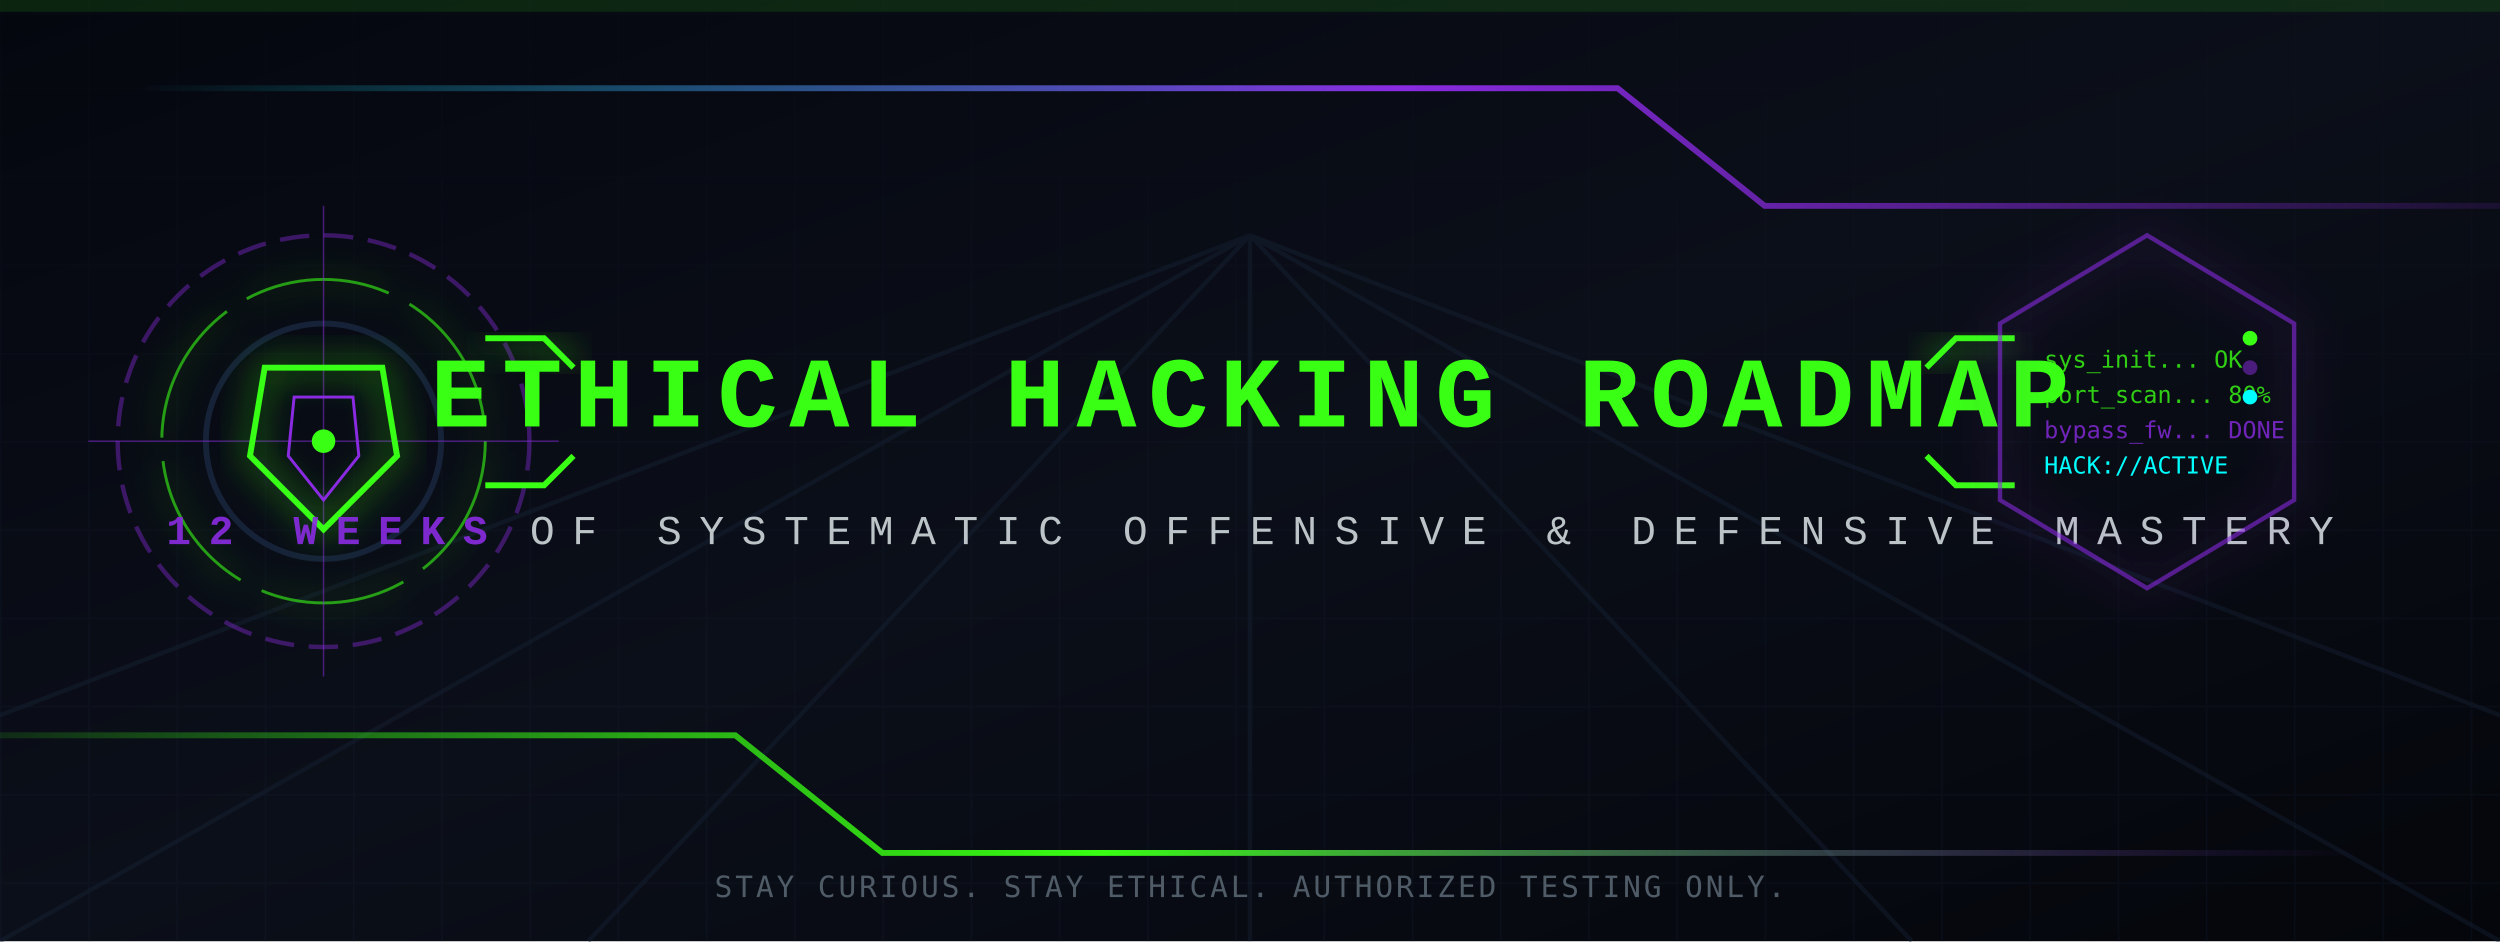
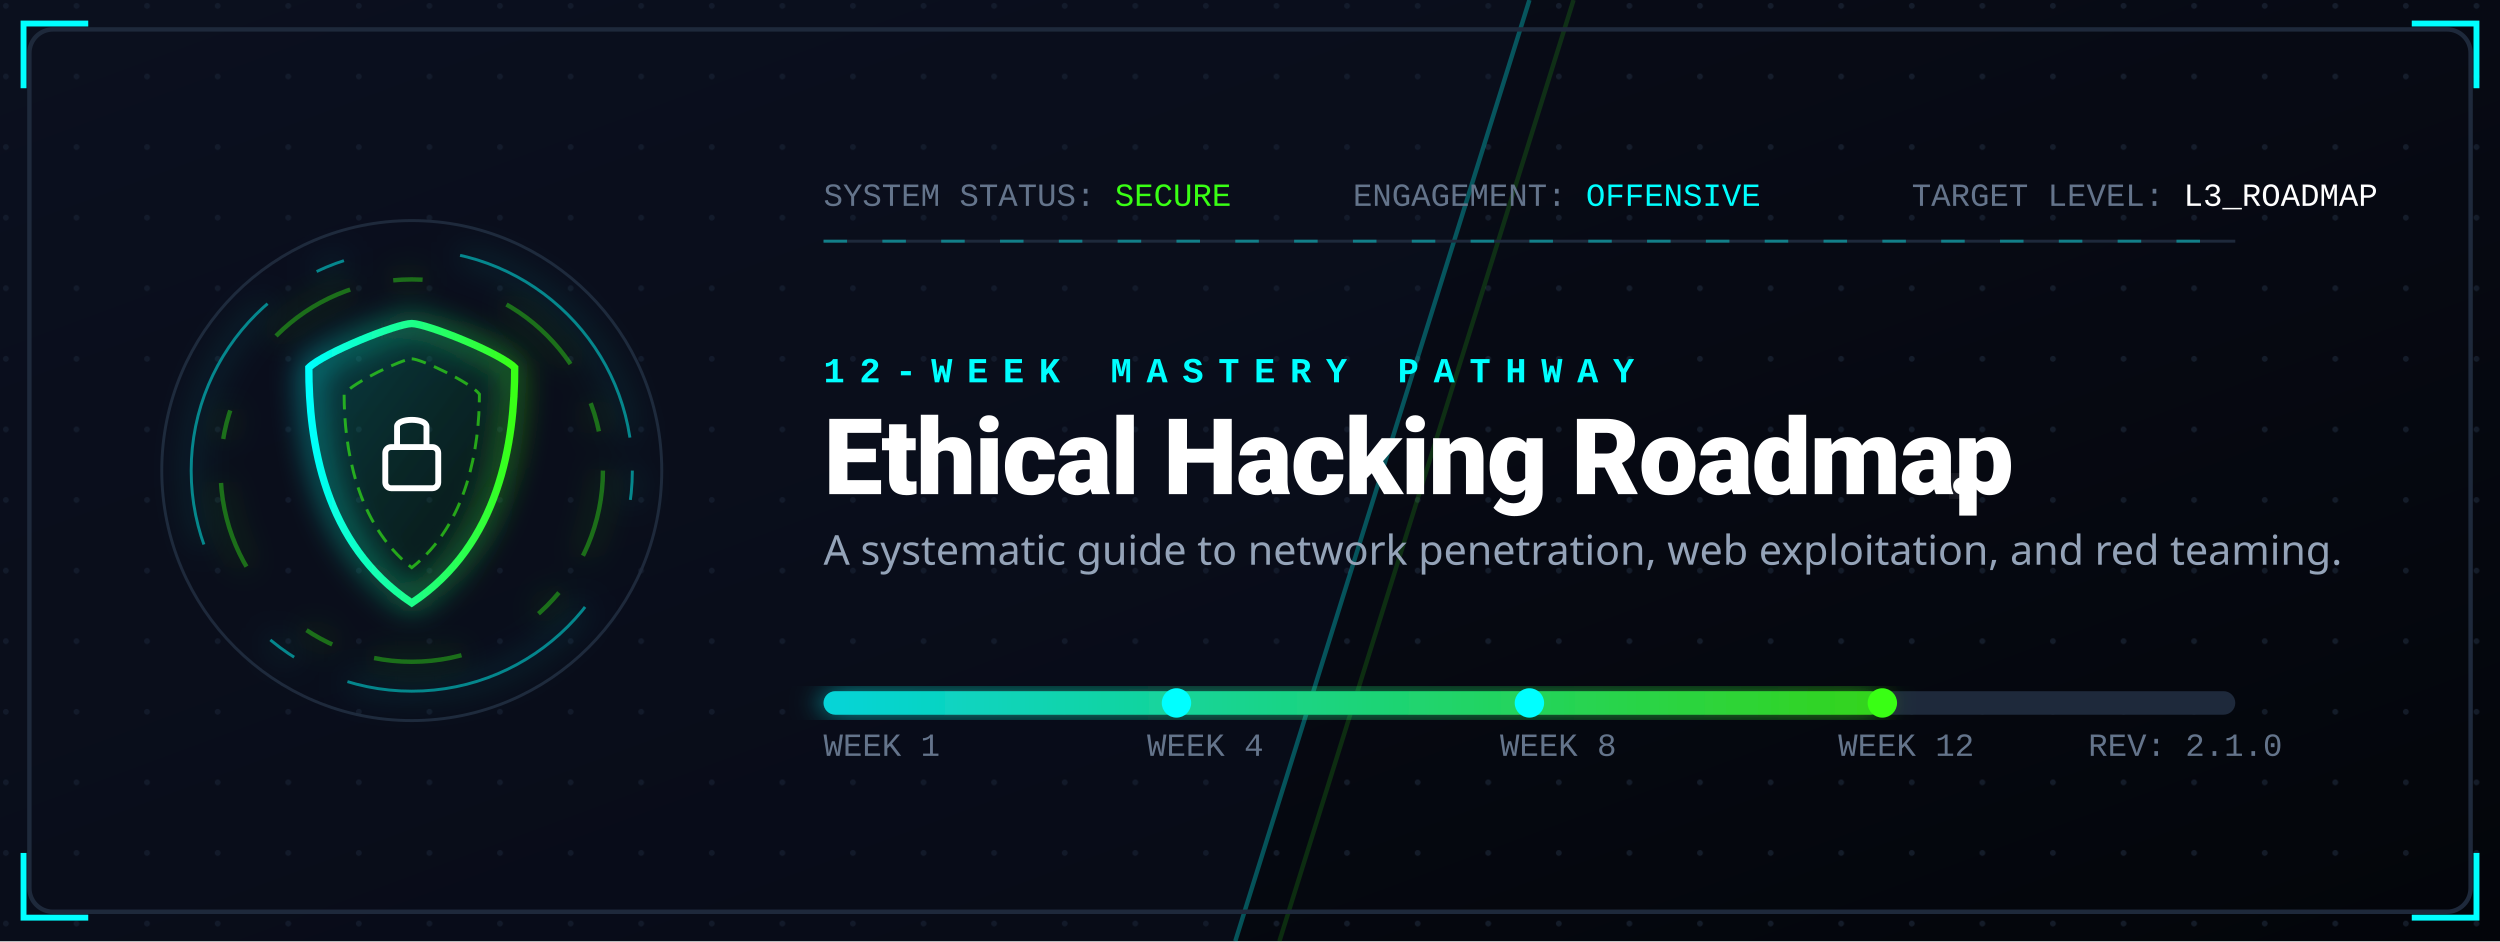
<svg xmlns="http://www.w3.org/2000/svg" viewBox="0 0 850 320" width="100%" height="100%">
  <defs>
    <linearGradient id="bg-grad" x1="0%" y1="0%" x2="100%" y2="100%">
-       <stop offset="0%" stop-color="#05070f" />
-       <stop offset="50%" stop-color="#0b0f19" />
-       <stop offset="100%" stop-color="#04060b" />
+       <stop offset="0%" stop-color="#0a0e1a" />
+       <stop offset="50%" stop-color="#070a14" />
+       <stop offset="100%" stop-color="#03050a" />
    </linearGradient>
-     <filter id="glow-green" x="-20%" y="-20%" width="140%" height="140%">
-       <feGaussianBlur stdDeviation="6" result="blur" />
+     <filter id="glow-cyan" x="-20%" y="-20%" width="140%" height="140%">
+       <feGaussianBlur stdDeviation="5" result="blur" />
      <feMerge>
        <feMergeNode in="blur" />
        <feMergeNode in="SourceGraphic" />
      </feMerge>
    </filter>
-     <filter id="glow-purple" x="-20%" y="-20%" width="140%" height="140%">
-       <feGaussianBlur stdDeviation="8" result="blur" />
+     <filter id="glow-green" x="-20%" y="-20%" width="140%" height="140%">
+       <feGaussianBlur stdDeviation="5" result="blur" />
      <feMerge>
        <feMergeNode in="blur" />
        <feMergeNode in="SourceGraphic" />
      </feMerge>
    </filter>
-     <pattern id="grid" width="30" height="30" patternUnits="userSpaceOnUse">
-       <path d="M 30 0 L 0 0 0 30" fill="none" stroke="#162238" stroke-width="1" stroke-opacity="0.7" />
+     <pattern id="dot-grid" width="24" height="24" patternUnits="userSpaceOnUse">
+       <circle cx="2" cy="2" r="1" fill="#1e293b" opacity="0.6" />
    </pattern>
-     <linearGradient id="line-grad-1" x1="0%" y1="0%" x2="100%" y2="0%">
-       <stop offset="0%" stop-color="#39FF14" stop-opacity="0" />
-       <stop offset="50%" stop-color="#39FF14" stop-opacity="1" />
-       <stop offset="100%" stop-color="#8A2BE2" stop-opacity="0" />
+     <linearGradient id="primary-grad" x1="0%" y1="0%" x2="100%" y2="0%">
+       <stop offset="0%" stop-color="#00FFFF" />
+       <stop offset="100%" stop-color="#39FF14" />
    </linearGradient>
-     <linearGradient id="line-grad-2" x1="100%" y1="0%" x2="0%" y2="0%">
-       <stop offset="0%" stop-color="#8A2BE2" stop-opacity="0" />
-       <stop offset="50%" stop-color="#8A2BE2" stop-opacity="1" />
-       <stop offset="100%" stop-color="#00ffff" stop-opacity="0" />
+     <linearGradient id="shield-grad" x1="0%" y1="0%" x2="100%" y2="100%">
+       <stop offset="0%" stop-color="#00FFFF" stop-opacity="0.1" />
+       <stop offset="100%" stop-color="#39FF14" stop-opacity="0.0" />
    </linearGradient>
  </defs>
  <style>
-     @keyframes float {
-       0% { transform: translateY(0px) rotate(0deg); }
-       50% { transform: translateY(-8px) rotate(0.5deg); }
-       100% { transform: translateY(0px) rotate(0deg); }
+     @keyframes float-slow {
+       0% { transform: translateY(0px); }
+       50% { transform: translateY(-6px); }
+       100% { transform: translateY(0px); }
    }

-     @keyframes pulse {
-       0% { opacity: 0.3; }
-       50% { opacity: 0.9; }
-       100% { opacity: 0.3; }
+     @keyframes rotate-hud {
+       0% { transform: rotate(0deg); }
+       100% { transform: rotate(360deg); }
    }

-     @keyframes scanline {
-       0% { transform: translateY(-150px); }
-       100% { transform: translateY(320px); }
+     @keyframes rotate-hud-reverse {
+       0% { transform: rotate(360deg); }
+       100% { transform: rotate(0deg); }
    }

-     @keyframes grid-move {
-       0% { transform: translateY(0); }
-       100% { transform: translateY(30px); }
+     @keyframes pulse-soft {
+       0% { opacity: 0.4; }
+       50% { opacity: 0.9; }
+       100% { opacity: 0.4; }
    }

-     @keyframes text-glow {
-       0% { text-shadow: 0 0 5px rgba(57, 255, 20, 0.2), 0 0 10px rgba(57, 255, 20, 0.2); }
-       50% { text-shadow: 0 0 10px rgba(57, 255, 20, 0.6), 0 0 20px rgba(57, 255, 20, 0.4), 0 0 30px rgba(57, 255, 20, 0.2); }
-       100% { text-shadow: 0 0 5px rgba(57, 255, 20, 0.2), 0 0 10px rgba(57, 255, 20, 0.2); }
+     @keyframes scan-horizontal {
+       0% { left: 0%; }
+       50% { left: 100%; }
+       100% { left: 0%; }
    }

-     @keyframes cyber-dash {
-       0% { stroke-dashoffset: 1000; }
-       100% { stroke-dashoffset: 0; }
-     }
- 
-     .bg-grid {
-       animation: grid-move 3s linear infinite;
+     @keyframes dash-flow {
+       to {
+         stroke-dashoffset: -40;
+       }
    }

    .floater {
-       animation: float 6s ease-in-out infinite;
+       animation: float-slow 6s ease-in-out infinite;
      transform-origin: center;
    }

-     .pulser {
-       animation: pulse 3s ease-in-out infinite;
+     .hud-rotate {
+       animation: rotate-hud 25s linear infinite;
+       transform-origin: 140px 160px;
    }

-     .scan {
-       animation: scanline 8s linear infinite;
+     .hud-rotate-rev {
+       animation: rotate-hud-reverse 15s linear infinite;
+       transform-origin: 140px 160px;
    }

-     .glow-txt-green {
+     .pulse {
+       animation: pulse-soft 3s ease-in-out infinite;
+     }
+ 
+     .flow-line {
+       stroke-dasharray: 8, 12;
+       animation: dash-flow 2s linear infinite;
+     }
+ 
+     .title-main {
+       font-family: 'Segoe UI', -apple-system, BlinkMacSystemFont, Roboto, Helvetica, Arial, sans-serif;
+       font-weight: 800;
+       fill: #ffffff;
+     }
+ 
+     .title-sub {
      font-family: 'Courier New', Courier, monospace;
      font-weight: bold;
-       fill: #39FF14;
-       animation: text-glow 4s ease-in-out infinite;
+       fill: #00FFFF;
+       letter-spacing: 5px;
    }

-     .glow-txt-purple {
+     .tech-mono {
      font-family: 'Courier New', Courier, monospace;
-       font-weight: bold;
-       fill: #8A2BE2;
-     }
- 
-     .outline-cyber {
-       stroke-dasharray: 1000;
-       animation: cyber-dash 20s linear infinite;
+       font-size: 11px;
+       fill: #64748b;
    }
  </style>
  <rect width="850" height="320" fill="url(#bg-grad)" />
-   <g opacity="0.35">
-     <mask id="grid-mask">
-       <linearGradient id="mask-grad" x1="0%" y1="0%" x2="0%" y2="100%">
-         <stop offset="0%" stop-color="#fff" stop-opacity="0.1" />
-         <stop offset="60%" stop-color="#fff" stop-opacity="0.8" />
-         <stop offset="100%" stop-color="#fff" stop-opacity="1" />
-       </linearGradient>
-       <rect width="850" height="320" fill="url(#mask-grad)" />
-     </mask>
-     <g mask="url(#grid-mask)">
-       <rect class="bg-grid" width="850" height="350" fill="url(#grid)" />
-     </g>
+   <rect width="850" height="320" fill="url(#dot-grid)" />
+   <path d="M 0,0 L 520,0 L 420,320 L 0,320 Z" fill="#0f172a" fill-opacity="0.3" />
+   <line x1="520" y1="0" x2="420" y2="320" stroke="#00FFFF" stroke-width="1.5" opacity="0.3" />
+   <line x1="535" y1="0" x2="435" y2="320" stroke="#39FF14" stroke-width="1.5" opacity="0.15" />
+   <g class="floater">
+     <circle cx="140" cy="160" r="85" fill="none" stroke="#1e293b" stroke-width="1" />
+     <circle class="hud-rotate" cx="140" cy="160" r="75" fill="none" stroke="#00FFFF" stroke-width="1" stroke-dasharray="10, 40, 90, 20" opacity="0.5" filter="url(#glow-cyan)" />
+     <circle class="hud-rotate-rev" cx="140" cy="160" r="65" fill="none" stroke="#39FF14" stroke-width="1.5" stroke-dasharray="30, 15, 10, 30" opacity="0.4" filter="url(#glow-green)" />
+     <path d="M 140,110 C 145,110 170,120 175,125 C 175,150 170,185 140,205 C 110,185 105,150 105,125 C 110,120 135,110 140,110 Z" fill="url(#shield-grad)" stroke="url(#primary-grad)" stroke-width="2.5" filter="url(#glow-cyan)" />
+     <path d="M 140,122 C 143,122 160,130 163,134 C 163,152 159,178 140,193 C 121,178 117,152 117,134 C 120,130 137,122 140,122 Z" fill="none" stroke="#39FF14" stroke-width="1" stroke-dasharray="5, 3" opacity="0.6" />
+     <rect x="131" y="152" width="18" height="14" rx="2" fill="none" stroke="#ffffff" stroke-width="2" />
+     <path d="M 135,152 L 135,145 C 135,142 145,142 145,145 L 145,152" fill="none" stroke="#ffffff" stroke-width="2" />
  </g>
-   <g opacity="0.4">
-     <line x1="425" y1="80" x2="-200" y2="320" stroke="#162238" stroke-width="1.5" />
-     <line x1="425" y1="80" x2="0" y2="320" stroke="#162238" stroke-width="1.5" />
-     <line x1="425" y1="80" x2="200" y2="320" stroke="#162238" stroke-width="1.5" />
-     <line x1="425" y1="80" x2="425" y2="320" stroke="#162238" stroke-width="1.5" />
-     <line x1="425" y1="80" x2="650" y2="320" stroke="#162238" stroke-width="1.5" />
-     <line x1="425" y1="80" x2="850" y2="320" stroke="#162238" stroke-width="1.5" />
-     <line x1="425" y1="80" x2="1050" y2="320" stroke="#162238" stroke-width="1.5" />
+   <g transform="translate(280, 70)">
+     <text class="tech-mono" x="0" y="0">SYSTEM STATUS: <tspan fill="#39FF14">SECURE</tspan>
+     </text>
+     <text class="tech-mono" x="180" y="0">ENGAGEMENT: <tspan fill="#00FFFF">OFFENSIVE</tspan>
+     </text>
+     <text class="tech-mono" x="370" y="0">TARGET LEVEL: <tspan fill="#ffffff">L3_ROADMAP</tspan>
+     </text>
+     <line x1="0" y1="12" x2="480" y2="12" stroke="#1e293b" stroke-width="1" />
+     <line class="flow-line" x1="0" y1="12" x2="480" y2="12" stroke="#00FFFF" stroke-width="1" opacity="0.4" />
  </g>
-   <rect class="scan" width="850" height="4" fill="#39FF14" opacity="0.12" filter="url(#glow-green)" />
-   <path class="outline-cyber" d="M -50 250 L 250 250 L 300 290 L 800 290" fill="none" stroke="url(#line-grad-1)" stroke-width="2" />
-   <path class="outline-cyber" d="M 900 70 L 600 70 L 550 30 L 50 30" fill="none" stroke="url(#line-grad-2)" stroke-width="2" />
-   <g class="floater" transform="translate(110, 150)">
-     <circle cx="0" cy="0" r="70" fill="none" stroke="#8A2BE2" stroke-width="1.5" stroke-dasharray="10, 5" opacity="0.4" />
-     <circle cx="0" cy="0" r="55" fill="none" stroke="#39FF14" stroke-width="1" stroke-dasharray="50, 8" opacity="0.6" filter="url(#glow-green)" />
-     <circle cx="0" cy="0" r="40" fill="none" stroke="#162238" stroke-width="2" />
-     <line x1="-80" y1="0" x2="80" y2="0" stroke="#8A2BE2" stroke-width="0.5" opacity="0.5" />
-     <line x1="0" y1="-80" x2="0" y2="80" stroke="#8A2BE2" stroke-width="0.5" opacity="0.5" />
-     <path d="M -20 -25 L 20 -25 L 25 5 L 0 30 L -25 5 Z" fill="none" stroke="#39FF14" stroke-width="2" filter="url(#glow-green)" />
-     <path d="M -10 -15 L 10 -15 L 12 5 L 0 20 L -12 5 Z" fill="none" stroke="#8A2BE2" stroke-width="1" />
-     <circle cx="0" cy="0" r="4" fill="#39FF14" class="pulser" />
-   </g>
-   <g class="floater" transform="translate(425, 140)">
-     <text text-anchor="middle" y="5" class="glow-txt-green" font-size="34" letter-spacing="4">ETHICAL HACKING ROADMAP</text>
-     <path d="M -260 -25 L -240 -25 L -230 -15" fill="none" stroke="#39FF14" stroke-width="2" filter="url(#glow-green)" />
-     <path d="M 260 -25 L 240 -25 L 230 -15" fill="none" stroke="#39FF14" stroke-width="2" filter="url(#glow-green)" />
-     <path d="M -260 25 L -240 25 L -230 15" fill="none" stroke="#39FF14" stroke-width="2" />
-     <path d="M 260 25 L 240 25 L 230 15" fill="none" stroke="#39FF14" stroke-width="2" />
-     <text text-anchor="middle" y="45" font-family="'Courier New', Courier, monospace" font-size="14" fill="#cfd8dc" letter-spacing="6" opacity="0.9">
-       <tspan fill="#8A2BE2" font-weight="bold">12 WEEKS</tspan> OF SYSTEMATIC OFFENSIVE &amp; DEFENSIVE MASTERY
+   <g transform="translate(280, 130)">
+     <text class="title-sub" x="0" y="0" font-size="12">12-WEEK MASTERY PATHWAY</text>
+     <text class="title-main" x="0" y="38" font-size="36" letter-spacing="-0.5">Ethical Hacking Roadmap</text>
+     <text class="title-main" x="382" y="38" font-size="36" fill="#39FF14" filter="url(#glow-green)">.</text>
+     <text font-family="sans-serif" font-size="14" fill="#94a3b8" x="0" y="62">
+       A systematic guide to network penetration, web exploitation, and red teaming.
    </text>
  </g>
-   <g class="floater" transform="translate(730, 140)">
-     <polygon points="0,-60 50,-30 50,30 0,60 -50,30 -50,-30" fill="none" stroke="#8A2BE2" stroke-width="1.5" filter="url(#glow-purple)" opacity="0.6" />
-     <text x="-35" y="-15" font-family="monospace" font-size="8" fill="#39FF14" opacity="0.8">sys_init... OK</text>
-     <text x="-35" y="-3" font-family="monospace" font-size="8" fill="#39FF14" opacity="0.8">port_scan... 80%</text>
-     <text x="-35" y="9" font-family="monospace" font-size="8" fill="#8A2BE2" opacity="0.8">bypass_fw... DONE</text>
-     <text x="-35" y="21" font-family="monospace" font-size="8" fill="#00ffff" class="pulser">HACK://ACTIVE</text>
-     <circle cx="35" cy="-25" r="2.5" fill="#39FF14" class="pulser" />
-     <circle cx="35" cy="-15" r="2.5" fill="#8A2BE2" opacity="0.5" />
-     <circle cx="35" cy="-5" r="2.5" fill="#00ffff" class="pulser" />
+   <g transform="translate(280, 225)">
+     <rect x="0" y="10" width="480" height="8" rx="4" fill="#1e293b" />
+     <rect x="0" y="10" width="360" height="8" rx="4" fill="url(#primary-grad)" filter="url(#glow-cyan)" opacity="0.8" />
+     <circle cx="120" cy="14" r="5" fill="#00FFFF" />
+     <circle cx="240" cy="14" r="5" fill="#00FFFF" />
+     <circle cx="360" cy="14" r="5" fill="#39FF14" class="pulse" />
+     <text class="tech-mono" x="0" y="32">WEEK 1</text>
+     <text class="tech-mono" x="110" y="32">WEEK 4</text>
+     <text class="tech-mono" x="230" y="32">WEEK 8</text>
+     <text class="tech-mono" x="345" y="32" fill="#39FF14">WEEK 12</text>
+     <text class="tech-mono" x="430" y="32" fill="#94a3b8">REV: 2.1.0</text>
  </g>
-   <text x="425" y="305" text-anchor="middle" font-family="monospace" font-size="10" fill="#4f5b66" letter-spacing="1">
-     STAY CURIOUS. STAY ETHICAL. AUTHORIZED TESTING ONLY.
-   </text>
+   <rect x="10" y="10" width="830" height="300" rx="8" fill="none" stroke="#1e293b" stroke-width="1.5" />
+   <path d="M 8 30 L 8 8 L 30 8" fill="none" stroke="#00FFFF" stroke-width="2" />
+   <path d="M 842 30 L 842 8 L 820 8" fill="none" stroke="#00FFFF" stroke-width="2" />
+   <path d="M 8 290 L 8 312 L 30 312" fill="none" stroke="#00FFFF" stroke-width="2" />
+   <path d="M 842 290 L 842 312 L 820 312" fill="none" stroke="#00FFFF" stroke-width="2" />
</svg>
